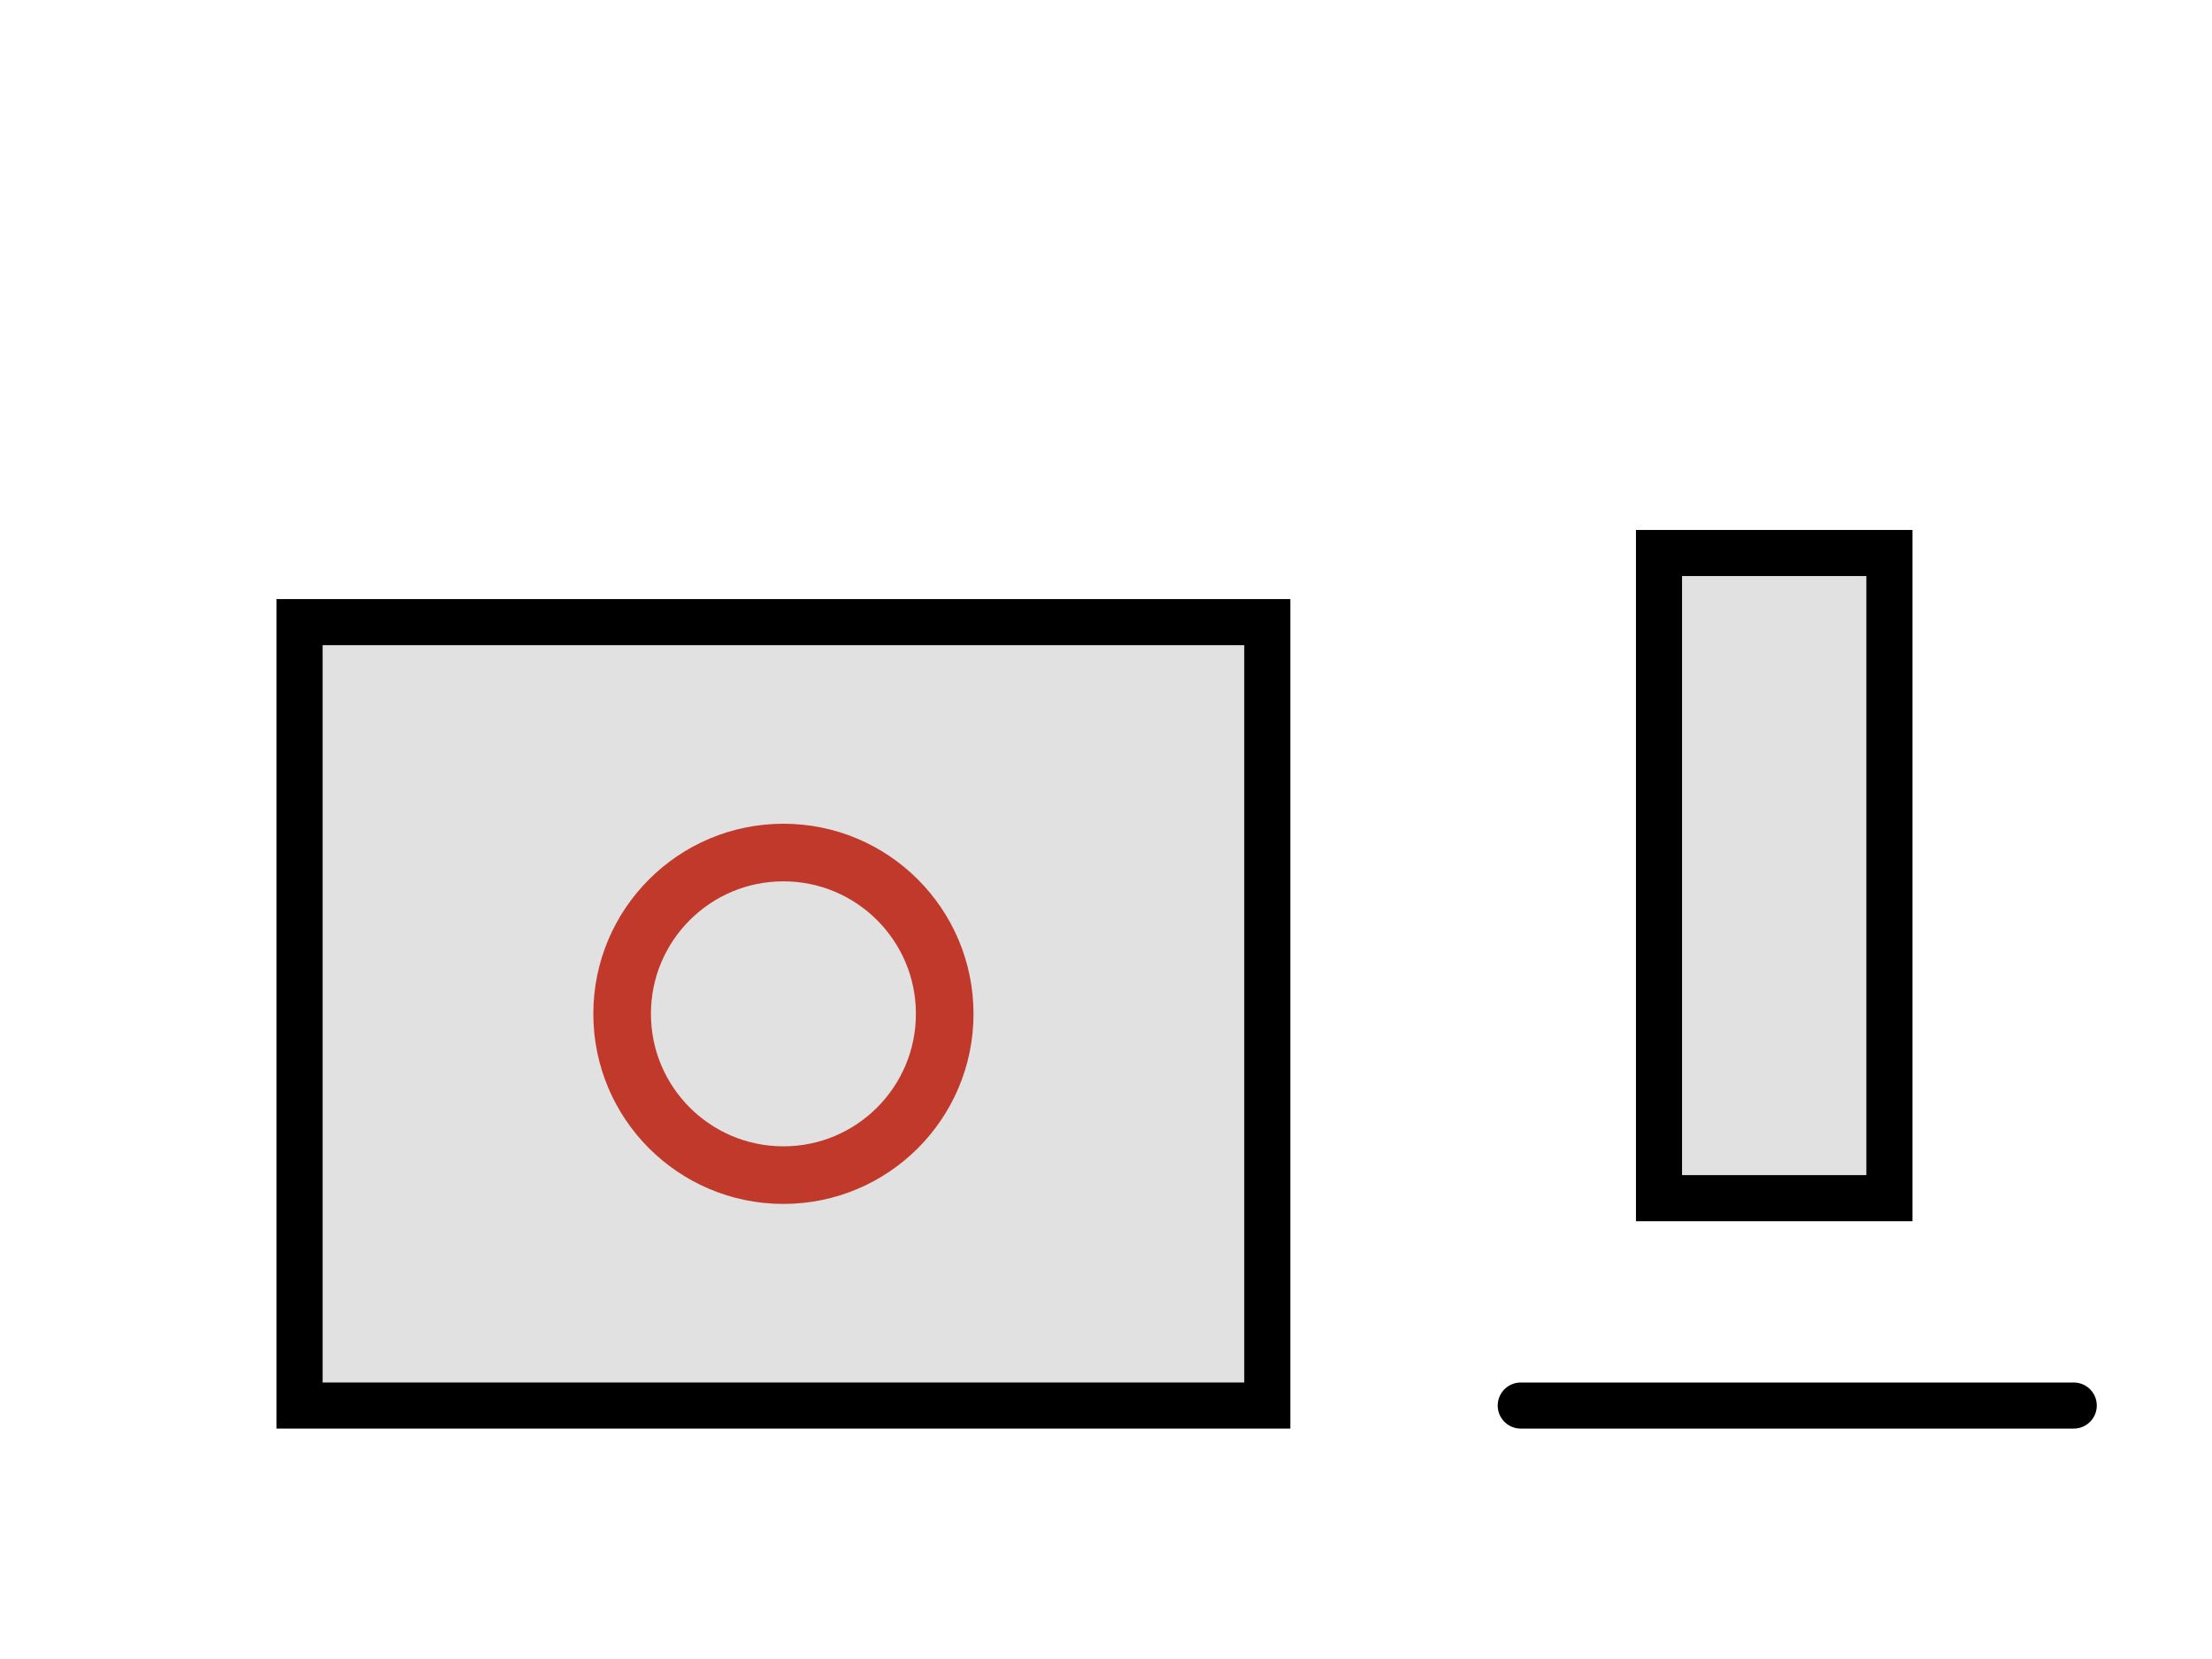
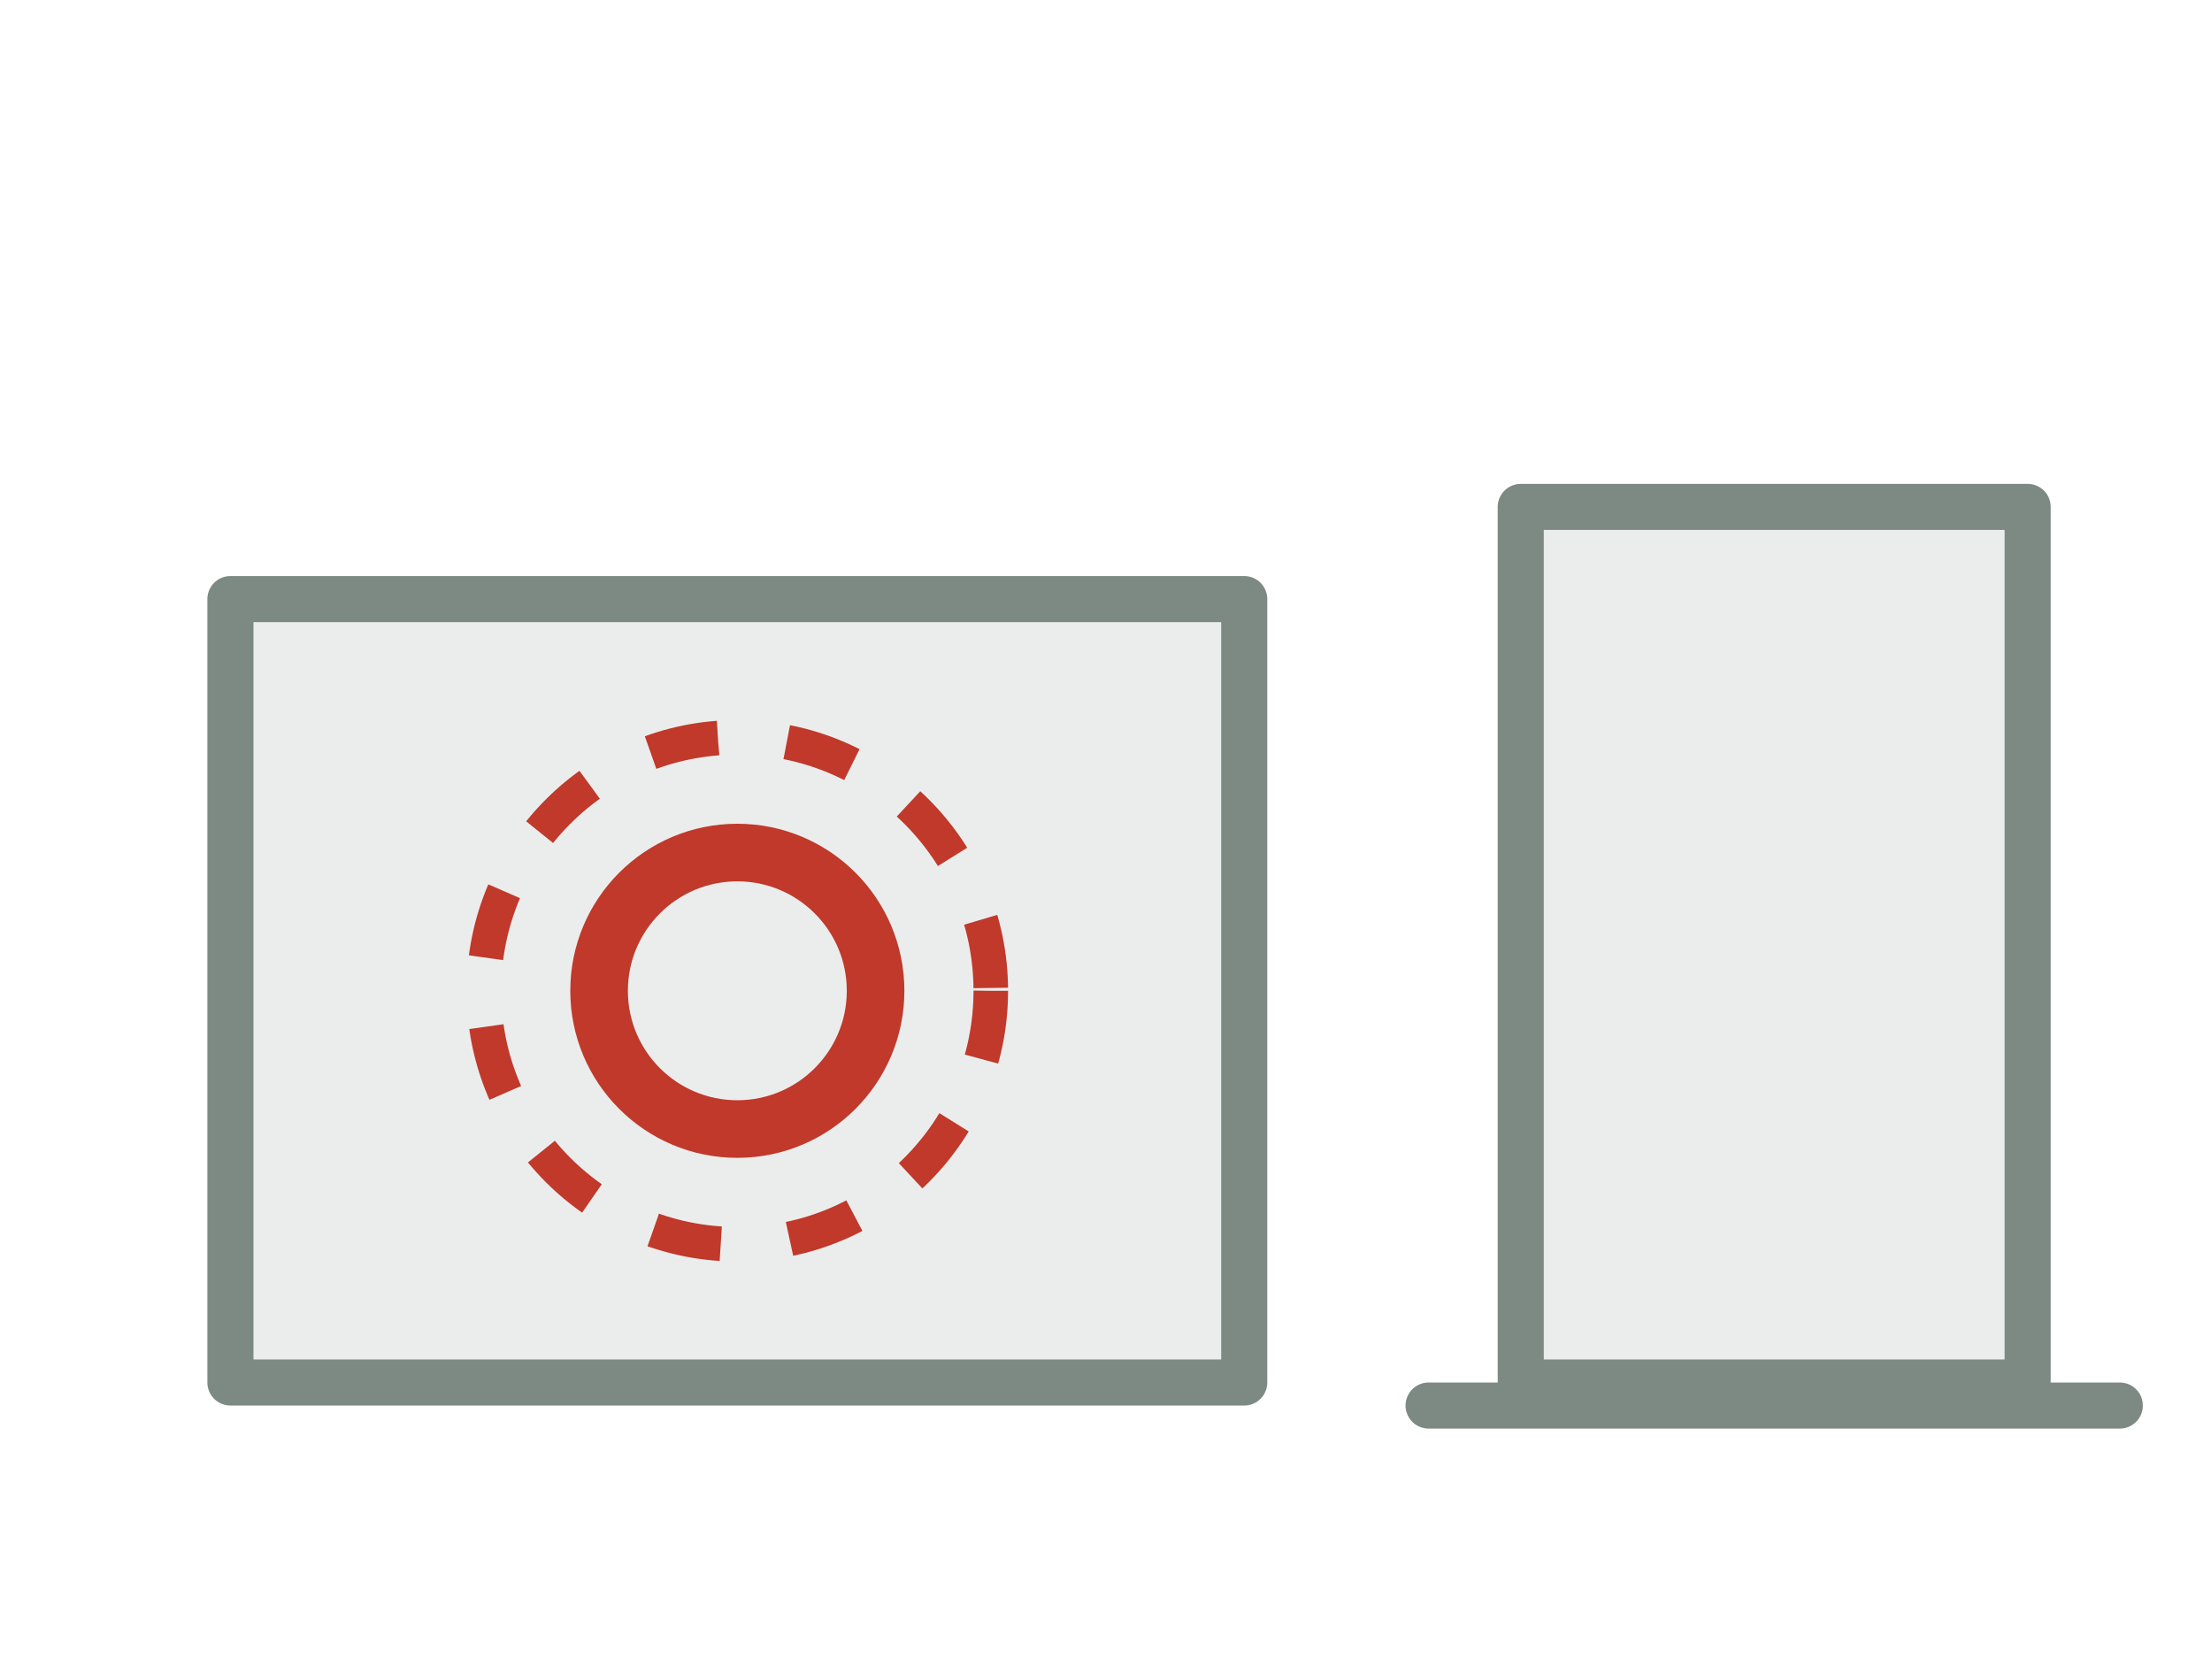
<svg xmlns="http://www.w3.org/2000/svg" viewBox="0 0 96 72" role="img">
-   <path d="M13 27h42v34H13z" fill="currentColor" fill-opacity="0.12" stroke="currentColor" stroke-width="2" />
-   <circle cx="34" cy="44" r="7" fill="none" stroke="#c0392b" stroke-width="2.5" />
-   <path d="M72 52V24h10v28z" fill="currentColor" fill-opacity="0.12" stroke="currentColor" stroke-width="2" />
-   <path d="M66 61h24" stroke="currentColor" stroke-width="2" stroke-linecap="round" />
+   <path d="M10 26h44v34H10z" fill="#7d8a84" fill-opacity="0.15" stroke="#7d8a84" stroke-width="2" stroke-linejoin="round" />
+   <circle cx="32" cy="43" r="6" fill="none" stroke="#c0392b" stroke-width="2.5" />
+   <circle cx="32" cy="43" r="11" fill="none" stroke="#c0392b" stroke-width="1.5" stroke-dasharray="3 3" />
+   <path d="M66 60V22h22v38z" fill="#7d8a84" fill-opacity="0.15" stroke="#7d8a84" stroke-width="2" stroke-linejoin="round" />
+   <path d="M62 61h30" stroke="#7d8a84" stroke-width="2" stroke-linecap="round" />
</svg>
